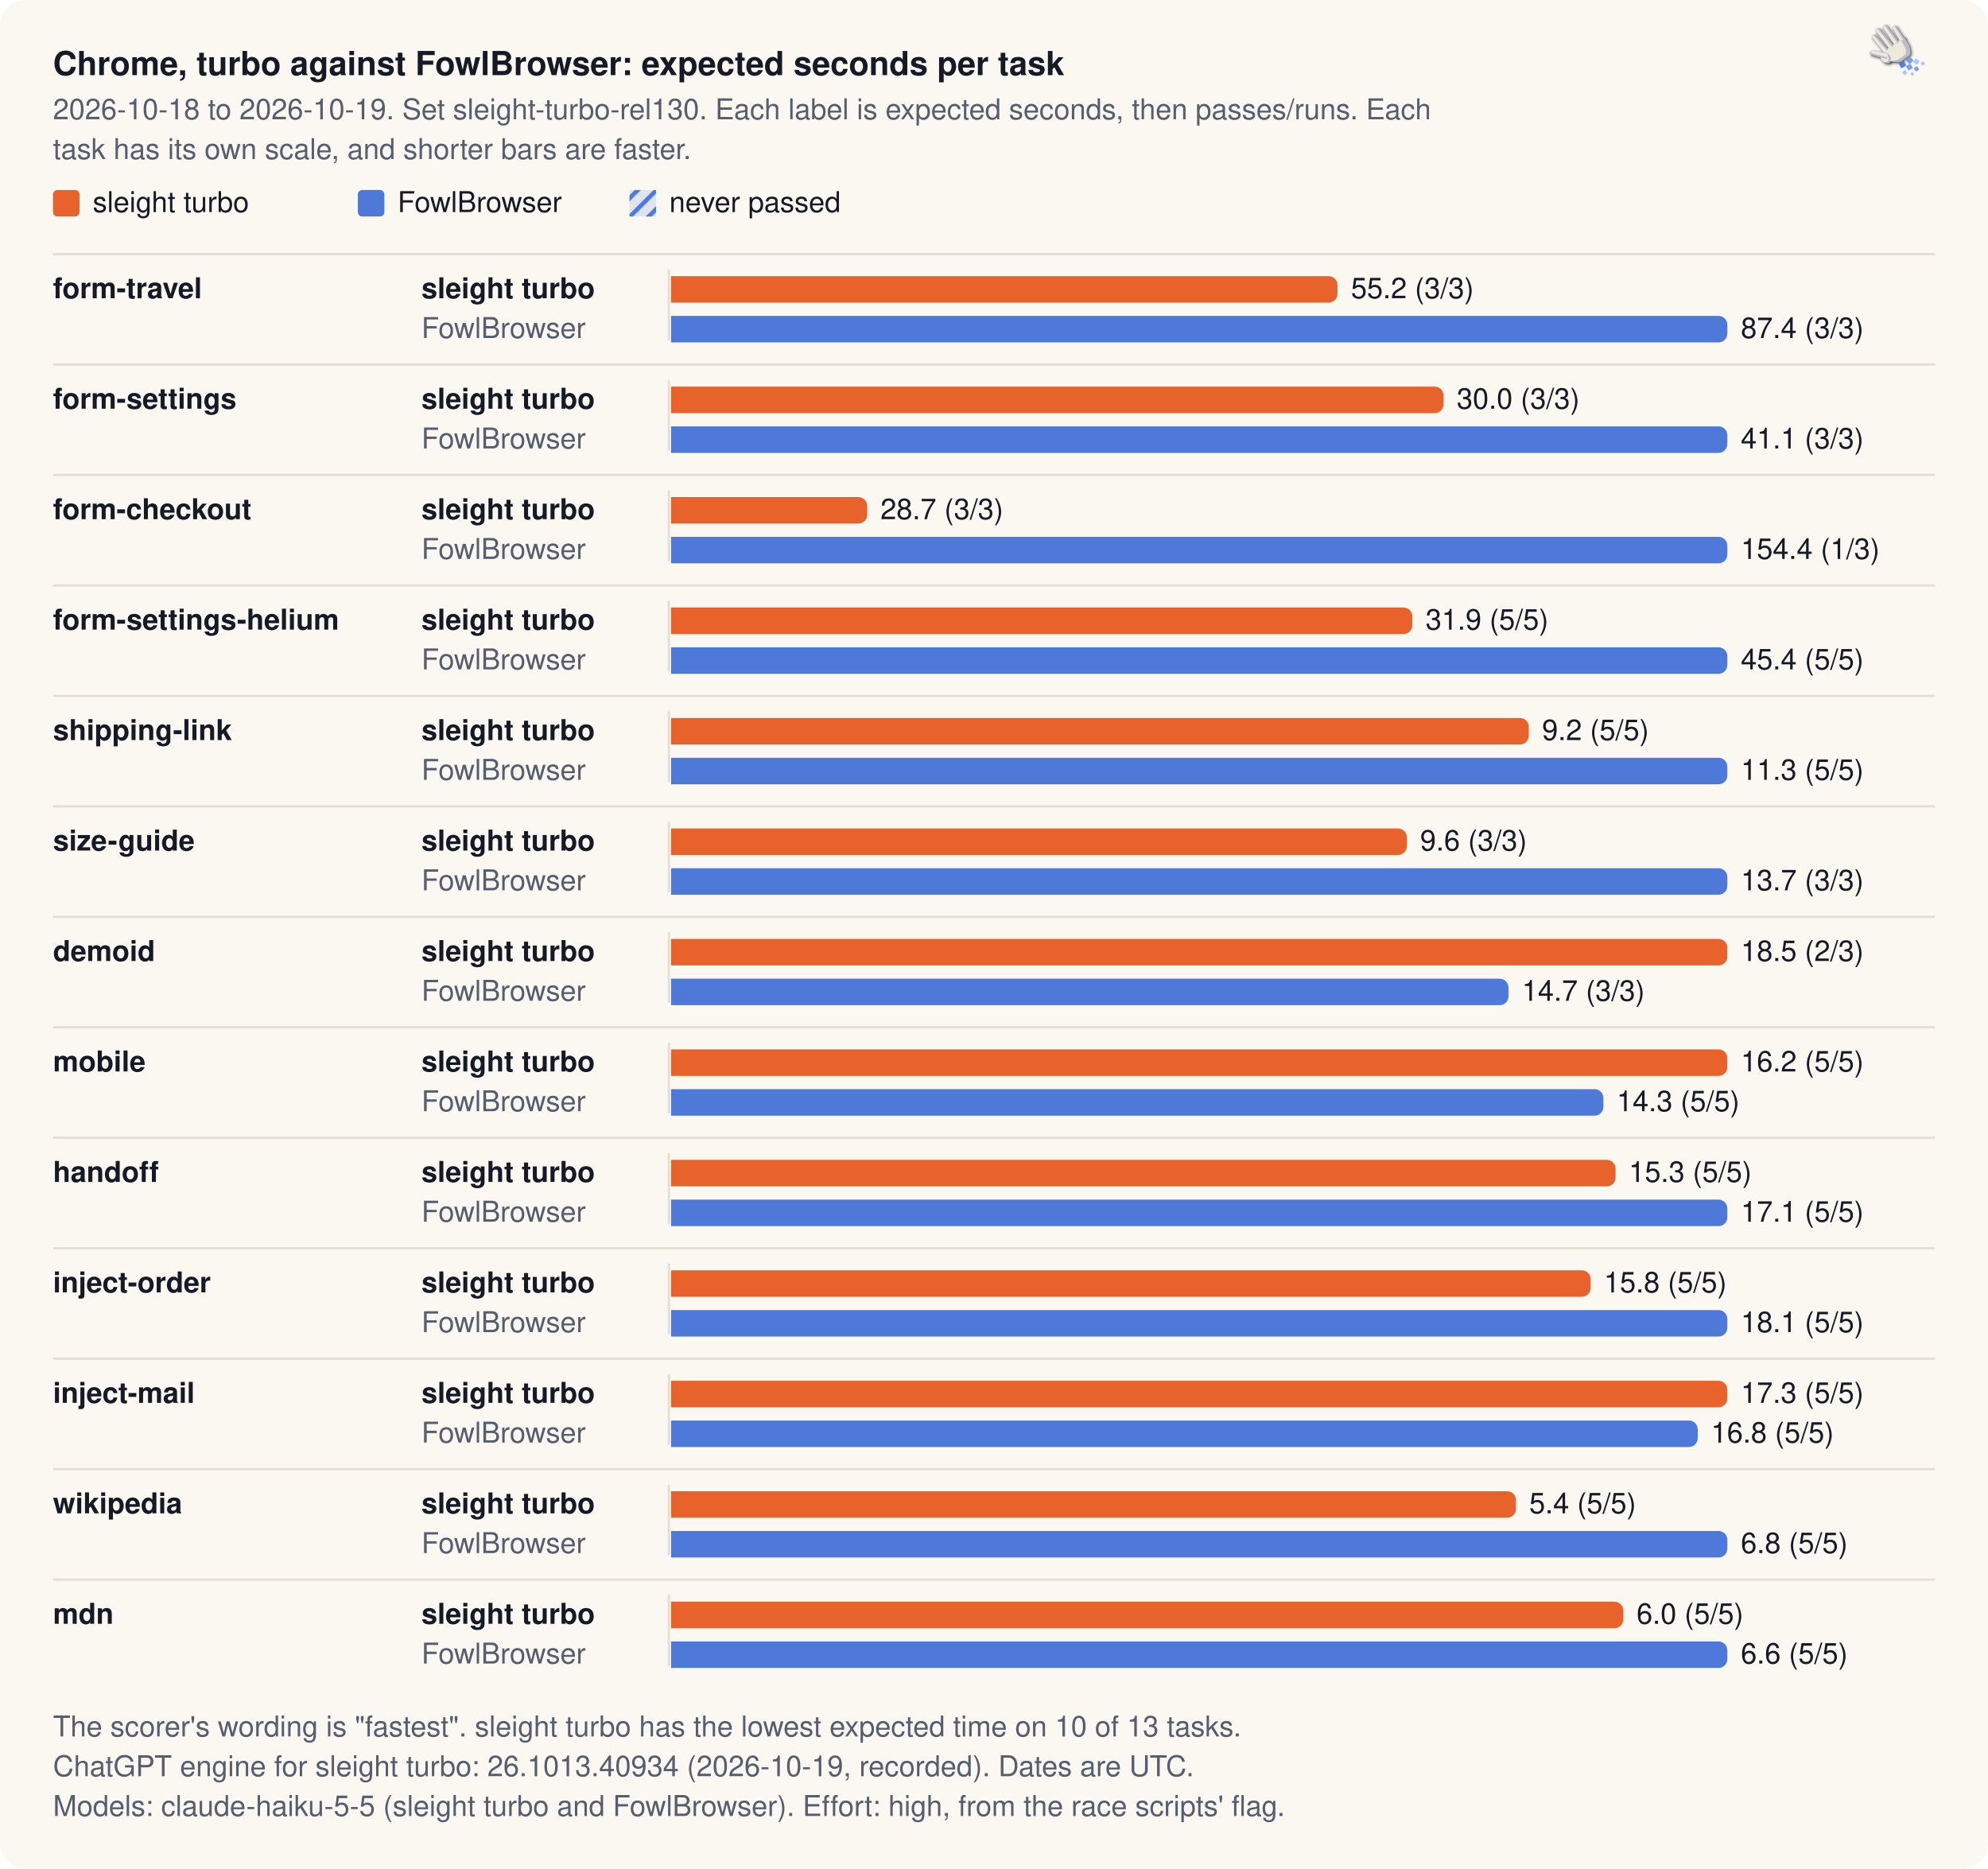
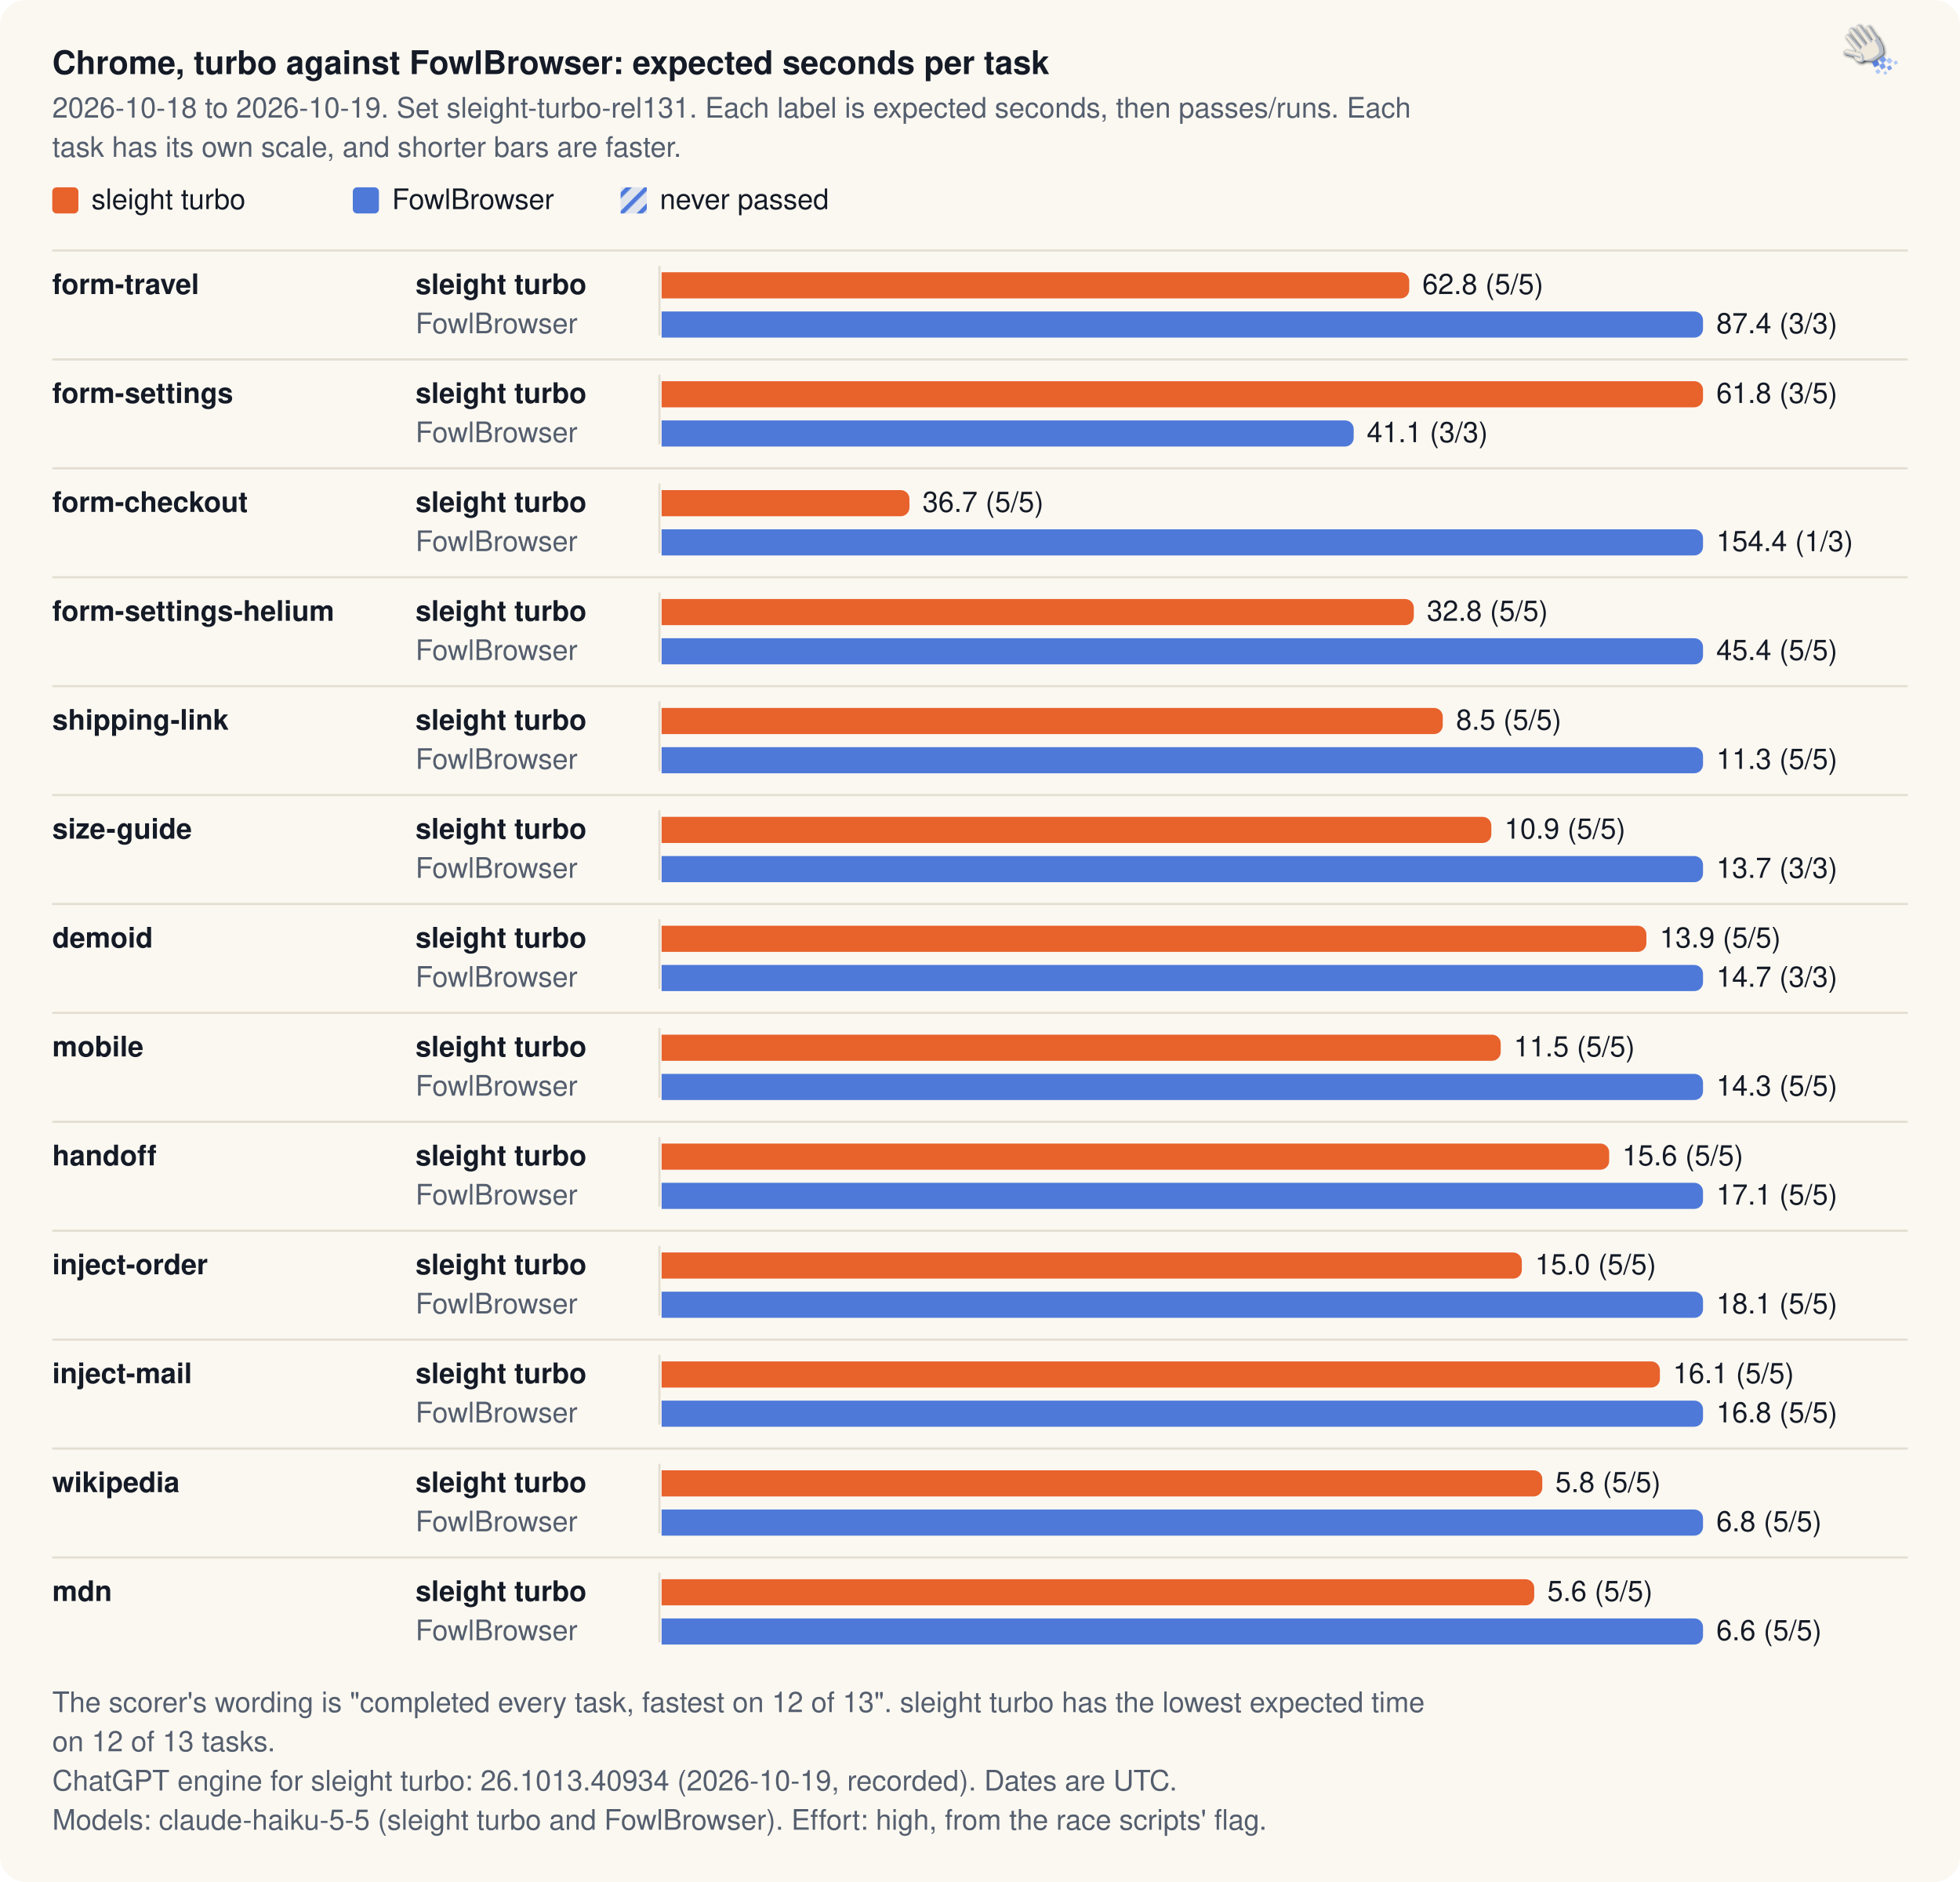
- <svg xmlns="http://www.w3.org/2000/svg" viewBox="0 0 900 846" width="900" height="846" role="img" aria-labelledby="title desc">
+ <svg xmlns="http://www.w3.org/2000/svg" viewBox="0 0 900 864" width="900" height="864" role="img" aria-labelledby="title desc">
  <style>
.bg{fill:#FBF8F1}
text{font-family:-apple-system,"Segoe UI",Helvetica,Arial,sans-serif;font-size:13px;fill:#141A26}
.t{font-size:15px;font-weight:600}
.b{font-weight:600}
.m{fill:#545E6E}
.g{stroke:#E4DED2;stroke-width:1;fill:none}
.me{fill:#E8622C}
.ot{fill:#4E79D9}
.sl{fill:#7A879A}
.hme{stroke:#E8622C}
.hot{stroke:#4E79D9}
.hsl{stroke:#7A879A}
</style>
  <defs>
    <pattern id="h-me" width="6" height="6" patternUnits="userSpaceOnUse" patternTransform="rotate(45)">
      <line class="hme" x1="1" y1="0" x2="1" y2="6" stroke-width="2" />
    </pattern>
    <pattern id="h-ot" width="6" height="6" patternUnits="userSpaceOnUse" patternTransform="rotate(45)">
      <line class="hot" x1="1" y1="0" x2="1" y2="6" stroke-width="2" />
    </pattern>
    <pattern id="h-sl" width="6" height="6" patternUnits="userSpaceOnUse" patternTransform="rotate(45)">
      <line class="hsl" x1="1" y1="0" x2="1" y2="6" stroke-width="2" />
    </pattern>
  </defs>
-   <rect class="bg" width="900" height="846" rx="12" />
+   <rect class="bg" width="900" height="864" rx="12" />
  <text x="24" y="34" class="t">Chrome, turbo against FowlBrowser: expected seconds per task</text>
-   <text x="24" y="54" class="m">2026-10-18 to 2026-10-19. Set sleight-turbo-rel130. Each label is expected seconds, then passes/runs. Each</text>
+   <text x="24" y="54" class="m">2026-10-18 to 2026-10-19. Set sleight-turbo-rel131. Each label is expected seconds, then passes/runs. Each</text>
  <text x="24" y="72" class="m">task has its own scale, and shorter bars are faster.</text>
  <g transform="translate(840 8) scale(0.8)">
    <g transform="translate(0.6 0.6)">
      <g transform="translate(10 10) rotate(-35)">
        <g fill="#141A26" stroke="#141A26" fill-opacity="0.08" stroke-opacity="0.08" stroke-width="3" stroke-linejoin="round">
          <path d="M-2 12.39 Q-2.2 10.8 -0.6 10.8 L12.4 10.8 Q14 10.8 13.82 12.39 L13.48 15.41 Q13.3 17 12.56 18.42 L11.94 19.58 Q11.2 21 9.6 21 L5.2 21 Q3.6 21 2.35 20 L-0.15 18 Q-1.4 17 -1.6 15.41 Z" />
          <path d="M-3.8 14.6 A2.5 3.3 0 1 0 1.2 14.6 A2.5 3.3 0 1 0 -3.8 14.6 Z" />
          <path d="M0.83 13.52 L-5.04 7.13 A1.25 1.25 0 0 0 -6.93 8.76 L-1.43 15.48 Z" />
          <path d="M2.44 11.48 L1.3 1.09 A1.2 1.2 0 0 0 -1.09 1.3 L-0.44 11.72 Z" />
          <path d="M6.15 11.51 L5.17 -0.67 A1.2 1.2 0 0 0 2.77 -0.53 L3.25 11.69 Z" />
          <path d="M9.85 11.59 L9.51 0.29 A1.2 1.2 0 0 0 7.11 0.31 L6.95 11.61 Z" />
          <path d="M13.5 11.68 L13.68 3.81 A1.15 1.15 0 0 0 11.39 3.68 L10.7 11.52 Z" />
        </g>
        <g fill="#141A26" stroke="#141A26" fill-opacity="0.12" stroke-opacity="0.12" stroke-width="1.8" stroke-linejoin="round">
          <path d="M-2 12.39 Q-2.2 10.8 -0.6 10.8 L12.4 10.8 Q14 10.8 13.82 12.39 L13.48 15.41 Q13.3 17 12.56 18.42 L11.94 19.58 Q11.2 21 9.6 21 L5.2 21 Q3.6 21 2.35 20 L-0.15 18 Q-1.4 17 -1.6 15.41 Z" />
          <path d="M-3.8 14.6 A2.5 3.3 0 1 0 1.2 14.6 A2.5 3.3 0 1 0 -3.8 14.6 Z" />
          <path d="M0.83 13.52 L-5.04 7.13 A1.25 1.25 0 0 0 -6.93 8.76 L-1.43 15.48 Z" />
          <path d="M2.44 11.48 L1.3 1.09 A1.2 1.2 0 0 0 -1.09 1.3 L-0.44 11.72 Z" />
          <path d="M6.15 11.51 L5.17 -0.67 A1.2 1.2 0 0 0 2.77 -0.53 L3.25 11.69 Z" />
          <path d="M9.85 11.59 L9.51 0.29 A1.2 1.2 0 0 0 7.11 0.31 L6.95 11.61 Z" />
          <path d="M13.5 11.68 L13.68 3.81 A1.15 1.15 0 0 0 11.39 3.68 L10.7 11.52 Z" />
        </g>
        <g fill="#141A26" stroke="#141A26" fill-opacity="0.2" stroke-opacity="0.2" stroke-width="0.8" stroke-linejoin="round">
          <path d="M-2 12.39 Q-2.2 10.8 -0.6 10.8 L12.4 10.8 Q14 10.8 13.82 12.39 L13.48 15.41 Q13.3 17 12.56 18.42 L11.94 19.58 Q11.2 21 9.6 21 L5.2 21 Q3.6 21 2.35 20 L-0.15 18 Q-1.4 17 -1.6 15.41 Z" />
          <path d="M-3.8 14.6 A2.5 3.3 0 1 0 1.2 14.6 A2.5 3.3 0 1 0 -3.8 14.6 Z" />
          <path d="M0.83 13.52 L-5.04 7.13 A1.25 1.25 0 0 0 -6.93 8.76 L-1.43 15.48 Z" />
          <path d="M2.44 11.48 L1.3 1.09 A1.2 1.2 0 0 0 -1.09 1.3 L-0.44 11.72 Z" />
          <path d="M6.15 11.51 L5.17 -0.67 A1.2 1.2 0 0 0 2.77 -0.53 L3.25 11.69 Z" />
          <path d="M9.85 11.59 L9.51 0.29 A1.2 1.2 0 0 0 7.11 0.31 L6.95 11.61 Z" />
          <path d="M13.5 11.68 L13.68 3.81 A1.15 1.15 0 0 0 11.39 3.68 L10.7 11.52 Z" />
        </g>
      </g>
    </g>
    <g transform="translate(10 10) rotate(-35)">
      <rect x="-1.95" y="-1.95" width="3.9" height="3.9" rx="0.62" fill="#4E79D9" fill-opacity="0.2" transform="translate(4.2 23) rotate(8)" />
      <rect x="-1.6" y="-1.6" width="3.2" height="3.2" rx="0.51" fill="#4E79D9" fill-opacity="0.92" transform="translate(4.2 23) rotate(8)" />
      <rect x="-1.83" y="-1.83" width="3.66" height="3.66" rx="0.59" fill="#7299EA" fill-opacity="0.2" transform="translate(8.8 23.5) rotate(-6)" />
      <rect x="-1.5" y="-1.5" width="3" height="3" rx="0.48" fill="#7299EA" fill-opacity="0.92" transform="translate(8.8 23.5) rotate(-6)" />
      <rect x="-1.71" y="-1.71" width="3.42" height="3.42" rx="0.55" fill="#7299EA" fill-opacity="0.2" transform="translate(6.5 26.5) rotate(4)" />
      <rect x="-1.4" y="-1.4" width="2.8" height="2.8" rx="0.45" fill="#7299EA" fill-opacity="0.92" transform="translate(6.5 26.5) rotate(4)" />
      <rect x="-1.59" y="-1.59" width="3.17" height="3.17" rx="0.51" fill="#A9C4F5" fill-opacity="0.2" transform="translate(11.5 26.2) rotate(-11)" />
      <rect x="-1.3" y="-1.3" width="2.6" height="2.6" rx="0.42" fill="#A9C4F5" fill-opacity="0.92" transform="translate(11.5 26.2) rotate(-11)" />
      <rect x="-1.34" y="-1.34" width="2.68" height="2.68" rx="0.43" fill="#A9C4F5" fill-opacity="0.2" transform="translate(2.6 27.5) rotate(-4)" />
      <rect x="-1.1" y="-1.1" width="2.2" height="2.2" rx="0.35" fill="#A9C4F5" fill-opacity="0.92" transform="translate(2.6 27.5) rotate(-4)" />
      <rect x="-1.34" y="-1.34" width="2.68" height="2.68" rx="0.43" fill="#7299EA" fill-opacity="0.2" transform="translate(9.2 29.6) rotate(7)" />
      <rect x="-1.1" y="-1.1" width="2.2" height="2.2" rx="0.35" fill="#7299EA" fill-opacity="0.92" transform="translate(9.2 29.6) rotate(7)" />
      <rect x="-1.1" y="-1.1" width="2.2" height="2.2" rx="0.35" fill="#A9C4F5" fill-opacity="0.2" transform="translate(13.9 29.2) rotate(3)" />
      <rect x="-0.9" y="-0.9" width="1.8" height="1.8" rx="0.29" fill="#A9C4F5" fill-opacity="0.92" transform="translate(13.9 29.2) rotate(3)" />
      <rect x="-0.98" y="-0.98" width="1.95" height="1.95" rx="0.31" fill="#A9C4F5" fill-opacity="0.2" transform="translate(5.6 30.6) rotate(-8)" />
      <rect x="-0.8" y="-0.8" width="1.6" height="1.6" rx="0.26" fill="#A9C4F5" fill-opacity="0.92" transform="translate(5.6 30.6) rotate(-8)" />
    </g>
    <g transform="translate(10 10) rotate(-35)">
      <path d="M-2 12.39 Q-2.2 10.8 -0.6 10.8 L12.4 10.8 Q14 10.8 13.82 12.39 L13.48 15.41 Q13.3 17 12.56 18.42 L11.94 19.58 Q11.2 21 9.6 21 L5.2 21 Q3.6 21 2.35 20 L-0.15 18 Q-1.4 17 -1.6 15.41 Z" fill="#B9BFC9" />
      <path d="M-2.02 12.19 Q-2.2 10.8 -0.8 10.8 L10 10.8 Q11.4 10.8 11.24 12.19 L10.86 15.61 Q10.7 17 9.89 18.14 L9.81 18.26 Q9 19.4 7.6 19.4 L5 19.4 Q3.6 19.4 2.34 18.79 L-0.14 17.61 Q-1.4 17 -1.58 15.61 Z" fill="#EFE9DC" />
      <path d="M-3.8 14.6 A2.5 3.3 0 1 0 1.2 14.6 A2.5 3.3 0 1 0 -3.8 14.6 Z" fill="#B9BFC9" />
      <path d="M-4 14 A2 2.8 0 1 0 0 14 A2 2.8 0 1 0 -4 14 Z" fill="#EFE9DC" />
      <path d="M0.83 13.52 L-5.04 7.13 A1.25 1.25 0 0 0 -6.93 8.76 L-1.43 15.48 Z" fill="#B9BFC9" />
      <path d="M0.83 13.51 L-5.21 6.91 A0.78 0.78 0 0 0 -6.38 7.93 L-0.57 14.74 Z" fill="#EFE9DC" />
      <path d="M2.44 11.48 L1.3 1.09 A1.2 1.2 0 0 0 -1.09 1.3 L-0.44 11.72 Z" fill="#B9BFC9" />
      <path d="M1.35 11.58 L0.36 0.91 A0.74 0.74 0 0 0 -1.12 1.03 L-0.45 11.72 Z" fill="#EFE9DC" />
      <path d="M6.15 11.51 L5.17 -0.67 A1.2 1.2 0 0 0 2.77 -0.53 L3.25 11.69 Z" fill="#B9BFC9" />
      <path d="M5.05 11.59 L4.24 -0.88 A0.74 0.74 0 0 0 2.75 -0.8 L3.25 11.68 Z" fill="#EFE9DC" />
      <path d="M9.85 11.59 L9.51 0.29 A1.2 1.2 0 0 0 7.11 0.31 L6.95 11.61 Z" fill="#B9BFC9" />
      <path d="M8.75 11.6 L8.59 0.04 A0.74 0.74 0 0 0 7.1 0.04 L6.95 11.6 Z" fill="#EFE9DC" />
      <path d="M13.5 11.68 L13.68 3.81 A1.15 1.15 0 0 0 11.39 3.68 L10.7 11.52 Z" fill="#B9BFC9" />
      <path d="M12.43 11.63 L12.82 3.52 A0.71 0.71 0 0 0 11.39 3.42 L10.7 11.51 Z" fill="#EFE9DC" />
    </g>
  </g>
  <rect class="me" x="24" y="86" width="12" height="12" rx="2" />
  <text x="42" y="96">sleight turbo</text>
  <rect class="ot" x="162" y="86" width="12" height="12" rx="2" />
  <text x="180" y="96">FowlBrowser</text>
  <rect class="ot" fill-opacity="0.16" x="285" y="86" width="12" height="12" />
  <rect fill="url(#h-ot)" x="285" y="86" width="12" height="12" />
  <text x="303" y="96">never passed</text>
  <line class="g" x1="24" y1="115" x2="876" y2="115" />
  <text x="24" y="135" class="b">form-travel</text>
  <line class="g" x1="302.8" y1="122" x2="302.8" y2="154" />
  <text x="190.8" y="135" class="b">sleight turbo</text>
-   <path class="me" d="M303.8 125h297.7a4 4 0 0 1 4 4v4a4 4 0 0 1 -4 4h-297.7z" />
-   <text x="611.6" y="135" data-task="form-travel" data-arm="sleight-turbo" data-kind="cell" data-section="main">55.2 (3/3)</text>
+   <path class="me" d="M303.8 125h339.3a4 4 0 0 1 4 4v4a4 4 0 0 1 -4 4h-339.3z" />
+   <text x="653.1" y="135" data-task="form-travel" data-arm="sleight-turbo" data-kind="cell" data-section="main">62.8 (5/5)</text>
  <text x="190.8" y="153" class="m">FowlBrowser</text>
  <path class="ot" d="M303.8 143h474.2a4 4 0 0 1 4 4v4a4 4 0 0 1 -4 4h-474.2z" />
  <text x="788.1" y="153" data-task="form-travel" data-arm="fowlbrowser" data-kind="cell" data-section="main">87.4 (3/3)</text>
  <line class="g" x1="24" y1="165" x2="876" y2="165" />
  <text x="24" y="185" class="b">form-settings</text>
  <line class="g" x1="302.8" y1="172" x2="302.8" y2="204" />
  <text x="190.8" y="185" class="b">sleight turbo</text>
-   <path class="me" d="M303.8 175h345.7a4 4 0 0 1 4 4v4a4 4 0 0 1 -4 4h-345.7z" />
-   <text x="659.5" y="185" data-task="form-settings" data-arm="sleight-turbo" data-kind="cell" data-section="main">30.0 (3/3)</text>
+   <path class="me" d="M303.8 175h474.2a4 4 0 0 1 4 4v4a4 4 0 0 1 -4 4h-474.2z" />
+   <text x="788.1" y="185" data-task="form-settings" data-arm="sleight-turbo" data-kind="cell" data-section="main">61.8 (3/5)</text>
  <text x="190.8" y="203" class="m">FowlBrowser</text>
-   <path class="ot" d="M303.8 193h474.2a4 4 0 0 1 4 4v4a4 4 0 0 1 -4 4h-474.2z" />
-   <text x="788.1" y="203" data-task="form-settings" data-arm="fowlbrowser" data-kind="cell" data-section="main">41.1 (3/3)</text>
+   <path class="ot" d="M303.8 193h313.8a4 4 0 0 1 4 4v4a4 4 0 0 1 -4 4h-313.8z" />
+   <text x="627.6" y="203" data-task="form-settings" data-arm="fowlbrowser" data-kind="cell" data-section="main">41.1 (3/3)</text>
  <line class="g" x1="24" y1="215" x2="876" y2="215" />
  <text x="24" y="235" class="b">form-checkout</text>
  <line class="g" x1="302.8" y1="222" x2="302.8" y2="254" />
  <text x="190.8" y="235" class="b">sleight turbo</text>
-   <path class="me" d="M303.8 225h84.8a4 4 0 0 1 4 4v4a4 4 0 0 1 -4 4h-84.8z" />
-   <text x="398.6" y="235" data-task="form-checkout" data-arm="sleight-turbo" data-kind="cell" data-section="main">28.7 (3/3)</text>
+   <path class="me" d="M303.8 225h109.8a4 4 0 0 1 4 4v4a4 4 0 0 1 -4 4h-109.8z" />
+   <text x="423.6" y="235" data-task="form-checkout" data-arm="sleight-turbo" data-kind="cell" data-section="main">36.7 (5/5)</text>
  <text x="190.8" y="253" class="m">FowlBrowser</text>
  <path class="ot" d="M303.8 243h474.2a4 4 0 0 1 4 4v4a4 4 0 0 1 -4 4h-474.2z" />
  <text x="788.1" y="253" data-task="form-checkout" data-arm="fowlbrowser" data-kind="cell" data-section="main">154.4 (1/3)</text>
  <line class="g" x1="24" y1="265" x2="876" y2="265" />
  <text x="24" y="285" class="b">form-settings-helium</text>
  <line class="g" x1="302.8" y1="272" x2="302.8" y2="304" />
  <text x="190.8" y="285" class="b">sleight turbo</text>
-   <path class="me" d="M303.8 275h331.6a4 4 0 0 1 4 4v4a4 4 0 0 1 -4 4h-331.6z" />
-   <text x="645.4" y="285" data-task="form-settings-helium" data-arm="sleight-turbo" data-kind="cell" data-section="main">31.9 (5/5)</text>
+   <path class="me" d="M303.8 275h341.4a4 4 0 0 1 4 4v4a4 4 0 0 1 -4 4h-341.4z" />
+   <text x="655.2" y="285" data-task="form-settings-helium" data-arm="sleight-turbo" data-kind="cell" data-section="main">32.8 (5/5)</text>
  <text x="190.8" y="303" class="m">FowlBrowser</text>
  <path class="ot" d="M303.8 293h474.2a4 4 0 0 1 4 4v4a4 4 0 0 1 -4 4h-474.2z" />
  <text x="788.1" y="303" data-task="form-settings-helium" data-arm="fowlbrowser" data-kind="cell" data-section="main">45.4 (5/5)</text>
  <line class="g" x1="24" y1="315" x2="876" y2="315" />
  <text x="24" y="335" class="b">shipping-link</text>
  <line class="g" x1="302.8" y1="322" x2="302.8" y2="354" />
  <text x="190.8" y="335" class="b">sleight turbo</text>
-   <path class="me" d="M303.8 325h384.3a4 4 0 0 1 4 4v4a4 4 0 0 1 -4 4h-384.3z" />
-   <text x="698.1" y="335" data-task="shipping-link" data-arm="sleight-turbo" data-kind="cell" data-section="main">9.2 (5/5)</text>
+   <path class="me" d="M303.8 325h354.7a4 4 0 0 1 4 4v4a4 4 0 0 1 -4 4h-354.7z" />
+   <text x="668.6" y="335" data-task="shipping-link" data-arm="sleight-turbo" data-kind="cell" data-section="main">8.5 (5/5)</text>
  <text x="190.8" y="353" class="m">FowlBrowser</text>
  <path class="ot" d="M303.8 343h474.2a4 4 0 0 1 4 4v4a4 4 0 0 1 -4 4h-474.2z" />
  <text x="788.1" y="353" data-task="shipping-link" data-arm="fowlbrowser" data-kind="cell" data-section="main">11.3 (5/5)</text>
  <line class="g" x1="24" y1="365" x2="876" y2="365" />
  <text x="24" y="385" class="b">size-guide</text>
  <line class="g" x1="302.8" y1="372" x2="302.8" y2="404" />
  <text x="190.8" y="385" class="b">sleight turbo</text>
-   <path class="me" d="M303.8 375h329.1a4 4 0 0 1 4 4v4a4 4 0 0 1 -4 4h-329.1z" />
-   <text x="642.9" y="385" data-task="size-guide" data-arm="sleight-turbo" data-kind="cell" data-section="main">9.6 (3/3)</text>
+   <path class="me" d="M303.8 375h377a4 4 0 0 1 4 4v4a4 4 0 0 1 -4 4h-377z" />
+   <text x="690.8" y="385" data-task="size-guide" data-arm="sleight-turbo" data-kind="cell" data-section="main">10.9 (5/5)</text>
  <text x="190.8" y="403" class="m">FowlBrowser</text>
  <path class="ot" d="M303.8 393h474.2a4 4 0 0 1 4 4v4a4 4 0 0 1 -4 4h-474.2z" />
  <text x="788.1" y="403" data-task="size-guide" data-arm="fowlbrowser" data-kind="cell" data-section="main">13.7 (3/3)</text>
  <line class="g" x1="24" y1="415" x2="876" y2="415" />
  <text x="24" y="435" class="b">demoid</text>
  <line class="g" x1="302.8" y1="422" x2="302.8" y2="454" />
  <text x="190.8" y="435" class="b">sleight turbo</text>
-   <path class="me" d="M303.8 425h474.2a4 4 0 0 1 4 4v4a4 4 0 0 1 -4 4h-474.2z" />
-   <text x="788.1" y="435" data-task="demoid" data-arm="sleight-turbo" data-kind="cell" data-section="main">18.5 (2/3)</text>
+   <path class="me" d="M303.8 425h448.2a4 4 0 0 1 4 4v4a4 4 0 0 1 -4 4h-448.2z" />
+   <text x="762.1" y="435" data-task="demoid" data-arm="sleight-turbo" data-kind="cell" data-section="main">13.9 (5/5)</text>
  <text x="190.8" y="453" class="m">FowlBrowser</text>
-   <path class="ot" d="M303.8 443h375.1a4 4 0 0 1 4 4v4a4 4 0 0 1 -4 4h-375.1z" />
-   <text x="689" y="453" data-task="demoid" data-arm="fowlbrowser" data-kind="cell" data-section="main">14.7 (3/3)</text>
+   <path class="ot" d="M303.8 443h474.2a4 4 0 0 1 4 4v4a4 4 0 0 1 -4 4h-474.2z" />
+   <text x="788.1" y="453" data-task="demoid" data-arm="fowlbrowser" data-kind="cell" data-section="main">14.7 (3/3)</text>
  <line class="g" x1="24" y1="465" x2="876" y2="465" />
  <text x="24" y="485" class="b">mobile</text>
  <line class="g" x1="302.8" y1="472" x2="302.8" y2="504" />
  <text x="190.8" y="485" class="b">sleight turbo</text>
-   <path class="me" d="M303.8 475h474.2a4 4 0 0 1 4 4v4a4 4 0 0 1 -4 4h-474.2z" />
-   <text x="788.1" y="485" data-task="mobile" data-arm="sleight-turbo" data-kind="cell" data-section="main">16.2 (5/5)</text>
+   <path class="me" d="M303.8 475h381.3a4 4 0 0 1 4 4v4a4 4 0 0 1 -4 4h-381.3z" />
+   <text x="695.1" y="485" data-task="mobile" data-arm="sleight-turbo" data-kind="cell" data-section="main">11.5 (5/5)</text>
  <text x="190.8" y="503" class="m">FowlBrowser</text>
-   <path class="ot" d="M303.8 493h418.1a4 4 0 0 1 4 4v4a4 4 0 0 1 -4 4h-418.1z" />
-   <text x="731.9" y="503" data-task="mobile" data-arm="fowlbrowser" data-kind="cell" data-section="main">14.3 (5/5)</text>
+   <path class="ot" d="M303.8 493h474.2a4 4 0 0 1 4 4v4a4 4 0 0 1 -4 4h-474.2z" />
+   <text x="788.1" y="503" data-task="mobile" data-arm="fowlbrowser" data-kind="cell" data-section="main">14.3 (5/5)</text>
  <line class="g" x1="24" y1="515" x2="876" y2="515" />
  <text x="24" y="535" class="b">handoff</text>
  <line class="g" x1="302.8" y1="522" x2="302.8" y2="554" />
  <text x="190.8" y="535" class="b">sleight turbo</text>
-   <path class="me" d="M303.8 525h423.6a4 4 0 0 1 4 4v4a4 4 0 0 1 -4 4h-423.6z" />
-   <text x="737.4" y="535" data-task="handoff" data-arm="sleight-turbo" data-kind="cell" data-section="main">15.3 (5/5)</text>
+   <path class="me" d="M303.8 525h431.1a4 4 0 0 1 4 4v4a4 4 0 0 1 -4 4h-431.1z" />
+   <text x="744.9" y="535" data-task="handoff" data-arm="sleight-turbo" data-kind="cell" data-section="main">15.6 (5/5)</text>
  <text x="190.8" y="553" class="m">FowlBrowser</text>
  <path class="ot" d="M303.8 543h474.2a4 4 0 0 1 4 4v4a4 4 0 0 1 -4 4h-474.2z" />
  <text x="788.1" y="553" data-task="handoff" data-arm="fowlbrowser" data-kind="cell" data-section="main">17.1 (5/5)</text>
  <line class="g" x1="24" y1="565" x2="876" y2="565" />
  <text x="24" y="585" class="b">inject-order</text>
  <line class="g" x1="302.8" y1="572" x2="302.8" y2="604" />
  <text x="190.8" y="585" class="b">sleight turbo</text>
-   <path class="me" d="M303.8 575h412.3a4 4 0 0 1 4 4v4a4 4 0 0 1 -4 4h-412.3z" />
-   <text x="726.1" y="585" data-task="inject-order" data-arm="sleight-turbo" data-kind="cell" data-section="main">15.8 (5/5)</text>
+   <path class="me" d="M303.8 575h391a4 4 0 0 1 4 4v4a4 4 0 0 1 -4 4h-391z" />
+   <text x="704.9" y="585" data-task="inject-order" data-arm="sleight-turbo" data-kind="cell" data-section="main">15.0 (5/5)</text>
  <text x="190.8" y="603" class="m">FowlBrowser</text>
  <path class="ot" d="M303.8 593h474.2a4 4 0 0 1 4 4v4a4 4 0 0 1 -4 4h-474.2z" />
  <text x="788.1" y="603" data-task="inject-order" data-arm="fowlbrowser" data-kind="cell" data-section="main">18.1 (5/5)</text>
  <line class="g" x1="24" y1="615" x2="876" y2="615" />
  <text x="24" y="635" class="b">inject-mail</text>
  <line class="g" x1="302.8" y1="622" x2="302.8" y2="654" />
  <text x="190.8" y="635" class="b">sleight turbo</text>
-   <path class="me" d="M303.8 625h474.2a4 4 0 0 1 4 4v4a4 4 0 0 1 -4 4h-474.2z" />
-   <text x="788.1" y="635" data-task="inject-mail" data-arm="sleight-turbo" data-kind="cell" data-section="main">17.3 (5/5)</text>
+   <path class="me" d="M303.8 625h454.4a4 4 0 0 1 4 4v4a4 4 0 0 1 -4 4h-454.4z" />
+   <text x="768.2" y="635" data-task="inject-mail" data-arm="sleight-turbo" data-kind="cell" data-section="main">16.1 (5/5)</text>
  <text x="190.8" y="653" class="m">FowlBrowser</text>
-   <path class="ot" d="M303.8 643h460.8a4 4 0 0 1 4 4v4a4 4 0 0 1 -4 4h-460.8z" />
-   <text x="774.6" y="653" data-task="inject-mail" data-arm="fowlbrowser" data-kind="cell" data-section="main">16.8 (5/5)</text>
+   <path class="ot" d="M303.8 643h474.2a4 4 0 0 1 4 4v4a4 4 0 0 1 -4 4h-474.2z" />
+   <text x="788.1" y="653" data-task="inject-mail" data-arm="fowlbrowser" data-kind="cell" data-section="main">16.8 (5/5)</text>
  <line class="g" x1="24" y1="665" x2="876" y2="665" />
  <text x="24" y="685" class="b">wikipedia</text>
  <line class="g" x1="302.8" y1="672" x2="302.8" y2="704" />
  <text x="190.8" y="685" class="b">sleight turbo</text>
-   <path class="me" d="M303.8 675h378.5a4 4 0 0 1 4 4v4a4 4 0 0 1 -4 4h-378.5z" />
-   <text x="692.3" y="685" data-task="wikipedia" data-arm="sleight-turbo" data-kind="cell" data-section="main">5.4 (5/5)</text>
+   <path class="me" d="M303.8 675h400.4a4 4 0 0 1 4 4v4a4 4 0 0 1 -4 4h-400.4z" />
+   <text x="714.2" y="685" data-task="wikipedia" data-arm="sleight-turbo" data-kind="cell" data-section="main">5.8 (5/5)</text>
  <text x="190.8" y="703" class="m">FowlBrowser</text>
  <path class="ot" d="M303.8 693h474.2a4 4 0 0 1 4 4v4a4 4 0 0 1 -4 4h-474.2z" />
  <text x="788.1" y="703" data-task="wikipedia" data-arm="fowlbrowser" data-kind="cell" data-section="main">6.8 (5/5)</text>
  <line class="g" x1="24" y1="715" x2="876" y2="715" />
  <text x="24" y="735" class="b">mdn</text>
  <line class="g" x1="302.8" y1="722" x2="302.8" y2="754" />
  <text x="190.8" y="735" class="b">sleight turbo</text>
-   <path class="me" d="M303.8 725h427.1a4 4 0 0 1 4 4v4a4 4 0 0 1 -4 4h-427.1z" />
-   <text x="740.9" y="735" data-task="mdn" data-arm="sleight-turbo" data-kind="cell" data-section="main">6.0 (5/5)</text>
+   <path class="me" d="M303.8 725h396.7a4 4 0 0 1 4 4v4a4 4 0 0 1 -4 4h-396.7z" />
+   <text x="710.5" y="735" data-task="mdn" data-arm="sleight-turbo" data-kind="cell" data-section="main">5.6 (5/5)</text>
  <text x="190.8" y="753" class="m">FowlBrowser</text>
  <path class="ot" d="M303.8 743h474.2a4 4 0 0 1 4 4v4a4 4 0 0 1 -4 4h-474.2z" />
  <text x="788.1" y="753" data-task="mdn" data-arm="fowlbrowser" data-kind="cell" data-section="main">6.6 (5/5)</text>
-   <text x="24" y="786" class="m">The scorer's wording is "fastest". sleight turbo has the lowest expected time on 10 of 13 tasks.</text>
-   <text x="24" y="804" class="m">ChatGPT engine for sleight turbo: 26.1013.40934 (2026-10-19, recorded). Dates are UTC.</text>
-   <text x="24" y="822" class="m">Models: claude-haiku-5-5 (sleight turbo and FowlBrowser). Effort: high, from the race scripts' flag.</text>
+   <text x="24" y="786" class="m">The scorer's wording is "completed every task, fastest on 12 of 13". sleight turbo has the lowest expected time</text>
+   <text x="24" y="804" class="m">on 12 of 13 tasks.</text>
+   <text x="24" y="822" class="m">ChatGPT engine for sleight turbo: 26.1013.40934 (2026-10-19, recorded). Dates are UTC.</text>
+   <text x="24" y="840" class="m">Models: claude-haiku-5-5 (sleight turbo and FowlBrowser). Effort: high, from the race scripts' flag.</text>
</svg>
